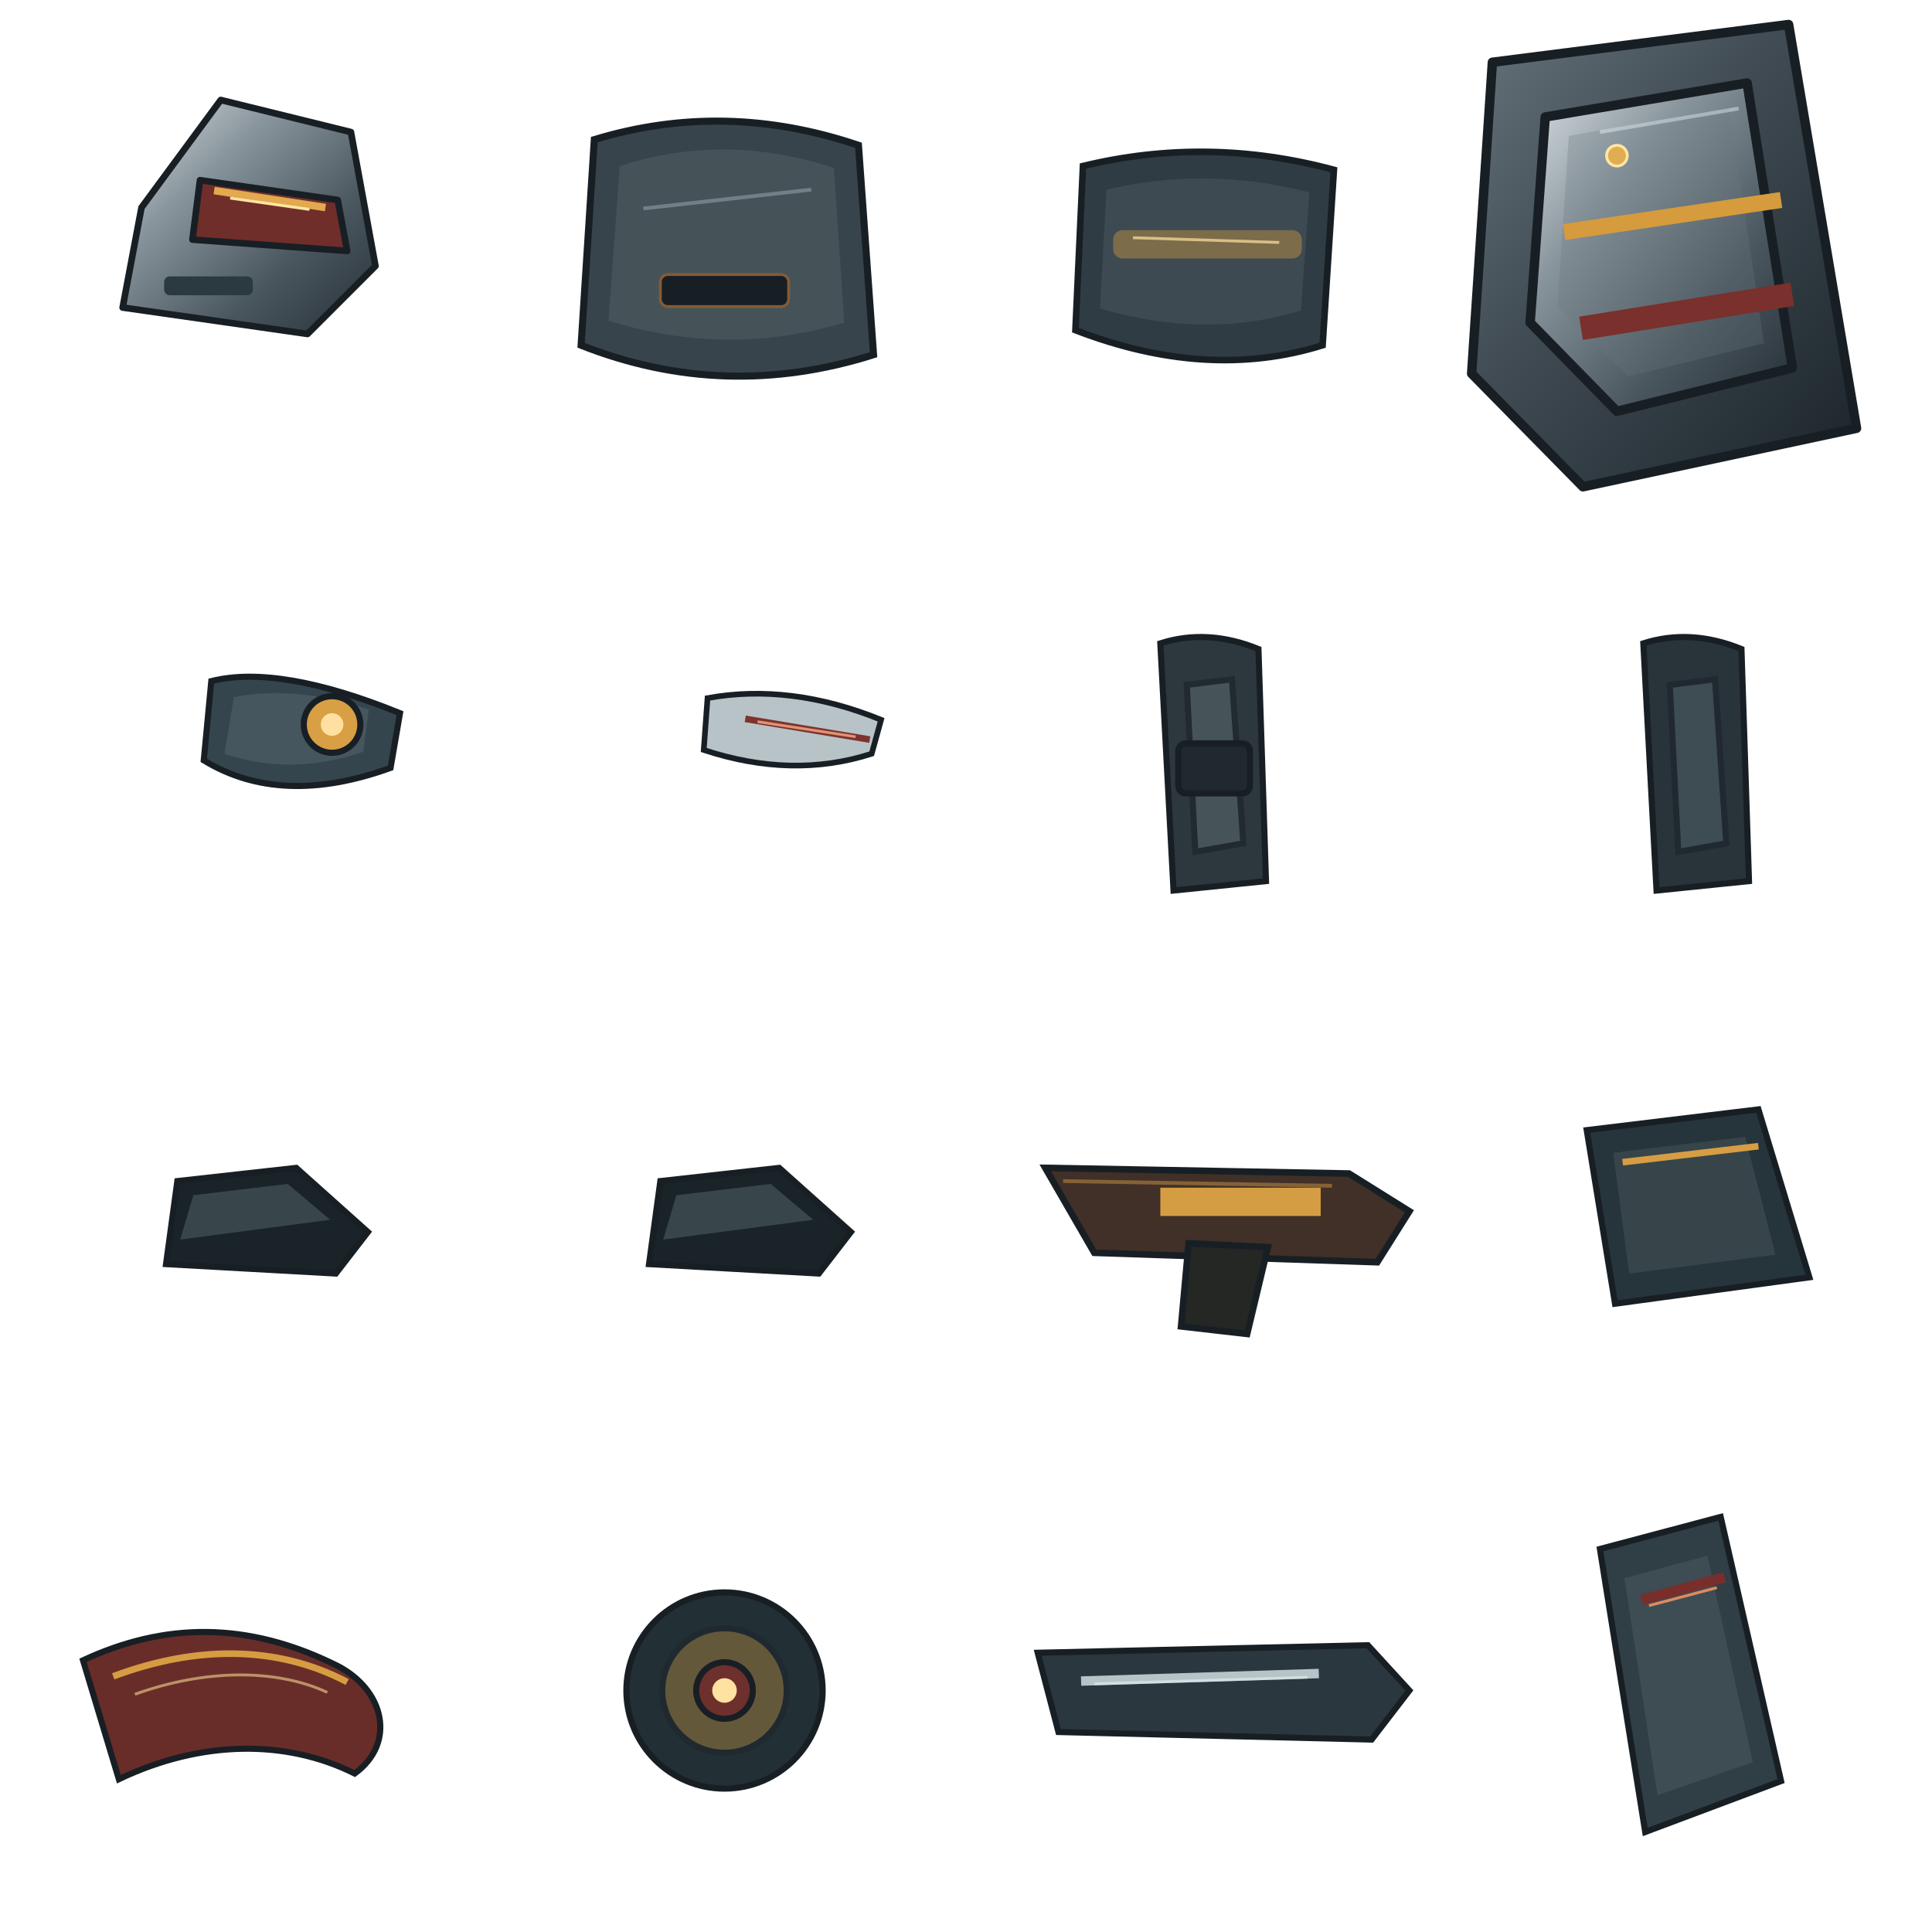
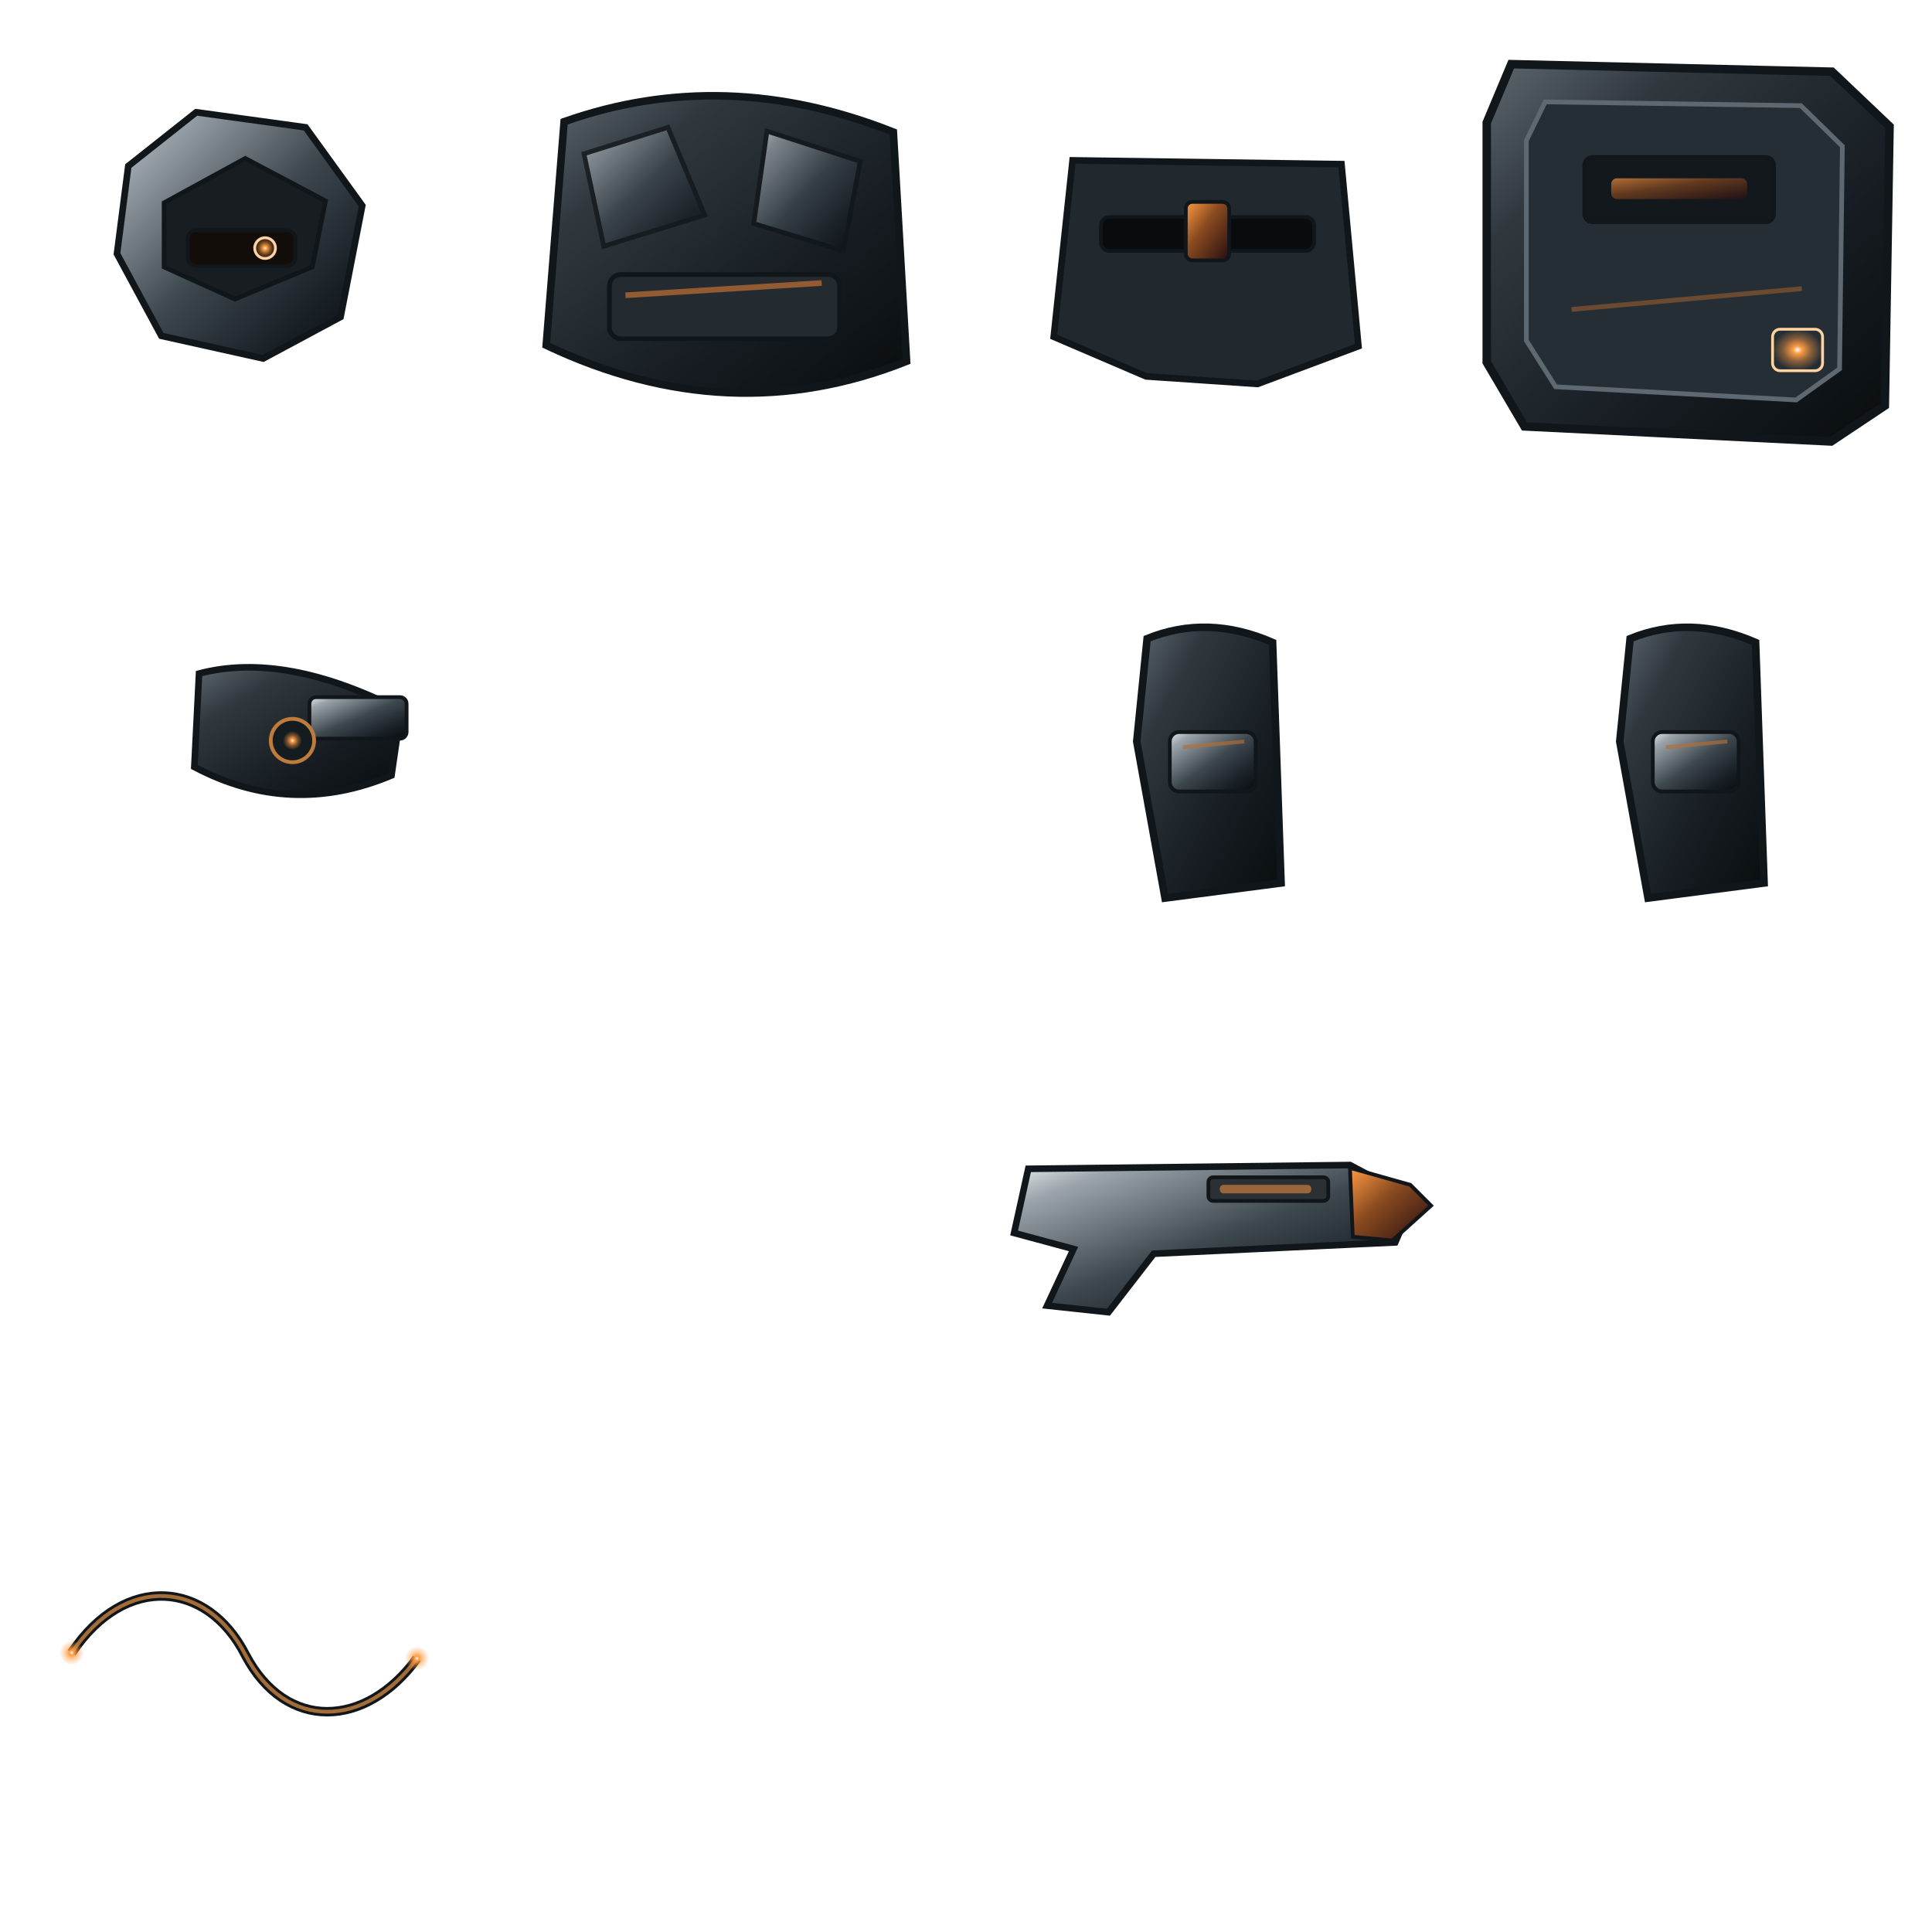
<svg xmlns="http://www.w3.org/2000/svg" width="2048" height="2048" viewBox="0 0 2048 2048">
  <defs>
-     <linearGradient id="s" x1="0" y1="0" x2="1" y2="1">
-       <stop stop-color="#d9e1e4" />
-       <stop offset=".32" stop-color="#89959c" />
-       <stop offset=".68" stop-color="#4a565e" />
-       <stop offset="1" stop-color="#252f36" />
+     <linearGradient id="metal" x1="0" y1="0" x2="1" y2="1">
+       <stop stop-color="#e8ecee" />
+       <stop offset=".14" stop-color="#9ba4aa" />
+       <stop offset=".5" stop-color="#3d474e" />
+       <stop offset=".78" stop-color="#1b2228" />
+       <stop offset="1" stop-color="#070b0e" />
    </linearGradient>
-     <linearGradient id="shield" x1="0" y1="0" x2="1" y2="1">
-       <stop stop-color="#66737b" />
-       <stop offset=".4" stop-color="#414c54" />
-       <stop offset="1" stop-color="#1b242a" />
+     <linearGradient id="armor" x1="0" y1="0" x2="1" y2="1">
+       <stop stop-color="#5d676e" />
+       <stop offset=".24" stop-color="#30383e" />
+       <stop offset=".65" stop-color="#161c21" />
+       <stop offset="1" stop-color="#090d10" />
    </linearGradient>
+     <linearGradient id="accent" x1="0" y1="0" x2="1" y2="1">
+       <stop stop-color="#ff9b43" />
+       <stop offset=".42" stop-color="#8a4b20" />
+       <stop offset="1" stop-color="#250d10" />
+     </linearGradient>
+     <radialGradient id="glow">
+       <stop stop-color="#fff" />
+       <stop offset=".18" stop-color="#ff9b43" />
+       <stop offset=".55" stop-color="#ff9b43" stop-opacity=".45" />
+       <stop offset="1" stop-color="#ff9b43" stop-opacity="0" />
+     </radialGradient>
  </defs>
-   <g transform="translate(256 256)" stroke="#181f24" stroke-width="7" stroke-linejoin="round">
-     <path d="M-126 70 L-106-36 L-22-150 L116-116 L142 26 L70 98Z" fill="url(#s)" />
-     <path d="M-44-65 L102-44 L112 10 L-52-2Z" fill="#702e2a" />
-     <path d="M-29-54 L89-36" stroke="#e2a94e" stroke-width="8" />
-     <path d="M-12-46 L72-34" stroke="#ffe5a2" stroke-width="3" />
-     <rect x="-82" y="37" width="94" height="20" rx="6" fill="#2b3940" stroke="none" />
+   <g transform="translate(256 256)">
+     <path d="M-120-80 L-48-137 L68-121 L128-38 L105 80 L23 124 L-85 100 L-132 13Z" fill="url(#metal)" stroke="#11161a" stroke-width="7" />
+     <path d="M-82-41 L4-88 L89-43 L75 27 L-7 61 L-82 27Z" fill="#171d21" stroke="#11161a" stroke-width="5" />
+     <rect x="-57" y="-12" width="114" height="38" rx="9" fill="#130d09" stroke="#11161a" stroke-width="4" />
+     <circle cx="25" cy="7" r="11" fill="url(#glow)" stroke="#ffd1a5" stroke-width="3" />
  </g>
-   <g transform="translate(768 256)" stroke="#181f24" stroke-width="7.5">
-     <path d="M-138-108 Q0-150 142-102 L158 120 Q0 170-152 110Z" fill="#37444b" />
-     <path d="M-111-80 Q0-116 116-78 L127 86 Q4 123-123 84Z" fill="#aeb9be" opacity=".12" stroke="none" />
-     <path d="M-86-35 L92-55" stroke="#727f86" stroke-width="4" />
-     <rect x="-68" y="35" width="136" height="34" rx="8" fill="#171f24" stroke="#845b35" stroke-width="3" />
+   <g transform="translate(768 256)">
+     <path d="M-170-127 Q0-187 179-116 L193 127 Q5 202-189 110Z" fill="url(#armor)" stroke="#11161a" stroke-width="8" />
+     <path d="M-149-93 L-60-121 L-21-28 L-128 5Z" fill="url(#metal)" stroke="#11161a" stroke-width="5" opacity=".75" />
+     <path d="M45-117 L144-85 L126 10 L31-19Z" fill="url(#metal)" stroke="#11161a" stroke-width="5" opacity=".75" />
+     <rect x="-122" y="35" width="244" height="68" rx="12" fill="#232b30" stroke="#11161a" stroke-width="5" />
+     <path d="M-105 57 L103 44" fill="none" stroke="#b86b31" stroke-width="6" opacity=".75" />
  </g>
-   <g transform="translate(1280 256)" stroke="#181f24" stroke-width="7">
-     <path d="M-132-80 Q0-112 134-76 L122 110 Q0 148-140 94Z" fill="#303c43" />
-     <path d="M-107-55 Q0-80 108-52 L99 73 Q-1 104-114 71Z" fill="#66757c" opacity=".26" stroke="none" />
-     <rect x="-100" y="-12" width="200" height="30" rx="10" fill="#d59a3c" opacity=".42" stroke="none" />
-     <path d="M-79-4 L76 1" stroke="#ffe3a0" stroke-width="3" opacity=".7" />
+   <g transform="translate(1280 256)">
+     <path d="M-143-86 L142-82 L160 111 L53 151 L-65 143 L-163 101Z" fill="#22292e" stroke="#11161a" stroke-width="7" />
+     <rect x="-113" y="-26" width="226" height="36" rx="9" fill="#090c0f" stroke="#11161a" stroke-width="4" />
+     <rect x="-23" y="-42" width="46" height="62" rx="7" fill="url(#accent)" stroke="#11161a" stroke-width="4" />
  </g>
-   <g transform="translate(1792 256)" stroke="#181f24" stroke-width="10" stroke-linejoin="round">
-     <path d="M-210-190 L104-230 L176 198 L-114 260 L-232 140Z" fill="url(#shield)" />
-     <path d="M-154-132 L60-168 L108 134 L-78 180 L-170 86Z" fill="url(#s)" />
-     <path d="M-129-112 L41-142 L78 108 L-66 143 L-141 69Z" fill="#68767d" opacity=".28" stroke="none" />
-     <path d="M-134-10 L96-44" stroke="#d69b3d" stroke-width="17" />
-     <path d="M-116 92 L108 56" stroke="#7a302c" stroke-width="25" />
-     <path d="M-96-116 L51-141" stroke="#f5ffff" stroke-width="4" opacity=".4" />
-     <circle cx="-78" cy="-91" r="11" fill="#e1ad53" stroke="#ffe7a2" stroke-width="3" />
+   <g transform="translate(1792 256)">
+     <path d="M-190-188 L150-180 L211-122 L206 174 L149 212 L-176 196 L-216 128 L-216-126Z" fill="url(#armor)" stroke="#11161a" stroke-width="9" />
+     <path d="M-154-148 L117-144 L161-101 L158 135 L112 168 L-143 154 L-174 105 L-174-107Z" fill="#252e34" stroke="#5d6870" stroke-width="5" />
+     <rect x="-112" y="-89" width="200" height="68" rx="8" fill="#13181c" stroke="#11161a" stroke-width="5" />
+     <rect x="-84" y="-67" width="144" height="22" rx="6" fill="url(#accent)" opacity=".65" />
+     <path d="M-126 72 L118 50" fill="none" stroke="#9b5c2e" stroke-width="5" opacity=".6" />
+     <rect x="87" y="93" width="53" height="44" rx="8" fill="url(#glow)" stroke="#ffd2a1" stroke-width="3" />
  </g>
-   <g transform="translate(256 768)" stroke="#181f24" stroke-width="6.5">
-     <path d="M-32-46 Q40-64 168-12 L158 46 Q42 88-40 38Z" fill="#35454d" />
-     <path d="M-8-29 Q56-42 135-16 L129 29 Q52 55-18 31Z" fill="#718087" opacity=".28" stroke="none" />
-     <circle cx="96" cy="0" r="30" fill="#d89f45" />
-     <circle cx="96" cy="0" r="12" fill="#ffe0a0" stroke="none" />
+   <g transform="translate(256 768)">
+     <path d="M-45-54 Q46-78 169-15 L159 54 Q52 99-50 45Z" fill="url(#armor)" stroke="#11161a" stroke-width="7" />
+     <rect x="72" y="-29" width="103" height="44" rx="7" fill="url(#metal)" stroke="#11161a" stroke-width="4" />
+     <circle cx="54" cy="17" r="23" fill="#151c20" stroke="#bd7c3d" stroke-width="4" />
+     <circle cx="54" cy="17" r="10" fill="url(#glow)" />
  </g>
-   <g transform="translate(768 768)" stroke="#181f24" stroke-width="6">
-     <path d="M-18-28 Q70-44 166-5 L156 31 Q72 58-22 27Z" fill="#b8c3c8" />
-     <path d="M22-6 L154 16" stroke="#7d342e" stroke-width="7" />
-     <path d="M35-3 L139 13" stroke="#e09476" stroke-width="2.8" />
+   <g transform="translate(1280 768)">
+     <path d="M-64-91 Q0-117 69-87 L78 168 L-45 184 L-75 18Z" fill="url(#armor)" stroke="#11161a" stroke-width="8" />
+     <rect x="-40" y="8" width="91" height="63" rx="10" fill="url(#metal)" stroke="#11161a" stroke-width="4" />
+     <path d="M-26 24 L39 18" fill="none" stroke="#b66f34" stroke-width="4" opacity=".65" />
  </g>
-   <g transform="translate(1280 768)" stroke="#181f24" stroke-width="6.5">
-     <path d="M-50-86 Q0-102 54-80 L62 166 L-36 176Z" fill="#2d383e" />
-     <path d="M-22-42 L26-48 L38 126 L-13 135Z" fill="#59676e" opacity=".56" />
-     <rect x="-31" y="20" width="76" height="53" rx="8" fill="#20292e" />
+   <g transform="translate(1792 768)">
+     <path d="M-64-91 Q0-117 69-87 L78 168 L-45 184 L-75 18Z" fill="url(#armor)" stroke="#11161a" stroke-width="8" />
+     <rect x="-40" y="8" width="91" height="63" rx="10" fill="url(#metal)" stroke="#11161a" stroke-width="4" />
+     <path d="M-26 24 L39 18" fill="none" stroke="#b66f34" stroke-width="4" opacity=".65" />
  </g>
-   <g transform="translate(1792 768)" stroke="#181f24" stroke-width="6.5">
-     <path d="M-50-86 Q0-102 54-80 L62 166 L-36 176Z" fill="#28343a" />
-     <path d="M-22-42 L26-48 L38 126 L-13 135Z" fill="#536169" opacity=".52" />
+   <g transform="translate(1280 1280)">
+     <path d="M-190-41 L151-45 L219-9 L199 37 L-57 49 L-105 111 L-170 104 L-142 44 L-205 27Z" fill="url(#metal)" stroke="#11161a" stroke-width="7" />
+     <rect x="1" y="-32" width="127" height="25" rx="5" fill="#2a3034" stroke="#11161a" stroke-width="4" />
+     <rect x="13" y="-24" width="97" height="9" rx="4" fill="#e18b3c" opacity=".6" />
+     <path d="M151-42 L215-24 L237-2 L196 35 L154 31Z" fill="url(#accent)" stroke="#11161a" stroke-width="4" />
  </g>
-   <g transform="translate(256 1280)" stroke="#181f24" stroke-width="6.5">
-     <path d="M-68-28 L58-42 L134 26 L100 70 L-80 60Z" fill="#192328" />
-     <path d="M-51-13 L49-25 L94 13 L-65 34Z" fill="#38464c" stroke="none" />
-   </g>
-   <g transform="translate(768 1280)" stroke="#181f24" stroke-width="6.5">
-     <path d="M-68-28 L58-42 L134 26 L100 70 L-80 60Z" fill="#192328" />
-     <path d="M-51-13 L49-25 L94 13 L-65 34Z" fill="#38464c" stroke="none" />
-   </g>
-   <g transform="translate(1280 1280)" stroke="#181f24" stroke-width="7">
-     <path d="M-172-42 L150-36 L214 4 L180 58 L-120 48Z" fill="#403027" />
-     <path d="M-153-28 L132-23" stroke="#bd8a42" stroke-width="4" opacity=".55" />
-     <rect x="-50" y="-21" width="170" height="30" fill="#d59d43" stroke="none" />
-     <path d="M-20 38 L64 42 L42 134 L-28 126Z" fill="#252725" />
-   </g>
-   <g transform="translate(1792 1280)" stroke="#181f24" stroke-width="6.5">
-     <path d="M-110-82 L72-104 L126 74 L-80 102Z" fill="#26343b" />
-     <path d="M-82-58 L58-75 L90 50 L-65 70Z" fill="#55646a" opacity=".35" stroke="none" />
-     <path d="M-72-48 L72-65" stroke="#d69d43" stroke-width="7" />
-   </g>
-   <g transform="translate(256 1792)" stroke="#181f24" stroke-width="6.5">
-     <path d="M-168-32 C-82-72 6-74 102-26 C152 0 164 56 120 88 C48 52-42 52-130 94Z" fill="#692d29" />
-     <path d="M-136-15 C-48-48 38-48 112-9" fill="none" stroke="#d69c42" stroke-width="7" />
-     <path d="M-113 4 C-38-23 37-23 91 2" fill="none" stroke="#f3d590" stroke-width="3" opacity=".6" />
-   </g>
-   <g transform="translate(768 1792)" stroke="#181f24" stroke-width="6.5">
-     <circle r="104" fill="#222f35" />
-     <circle r="66" fill="#d9a046" opacity=".36" />
-     <circle r="30" fill="#6e302c" />
-     <circle r="13" fill="#ffe1a1" stroke="none" />
-   </g>
-   <g transform="translate(1280 1792)" stroke="#181f24" stroke-width="6.5">
-     <path d="M-180-40 L170-48 L214 0 L174 52 L-158 44Z" fill="#2b373e" />
-     <path d="M-134-10 L118-18" stroke="#b8c3c8" stroke-width="10" />
-     <path d="M-120-7 L106-14" stroke="#f2ffff" stroke-width="3" opacity=".45" />
-   </g>
-   <g transform="translate(1792 1792)" stroke="#181f24" stroke-width="6.5">
-     <path d="M-96-150 L32-184 L96 96 L-48 150Z" fill="#303e45" />
-     <path d="M-70-119 L18-143 L66 76 L-35 111Z" fill="#617078" opacity=".28" stroke="none" />
-     <path d="M-52-96 L36-120" stroke="#782f2b" stroke-width="11" />
-     <path d="M-44-90 L28-109" stroke="#db8b62" stroke-width="3" />
+   <g transform="translate(256 1792)">
+     <path d="M-180-40 C-123-125 -36-116 4-38 C47 44 132 40 186-34" fill="none" stroke="#11161a" stroke-width="10" />
+     <path d="M-180-40 C-123-125 -36-116 4-38 C47 44 132 40 186-34" fill="none" stroke="#e19245" stroke-width="4" opacity=".7" />
+     <circle cx="-180" cy="-40" r="13" fill="url(#glow)" />
+     <circle cx="186" cy="-34" r="13" fill="url(#glow)" />
  </g>
</svg>
